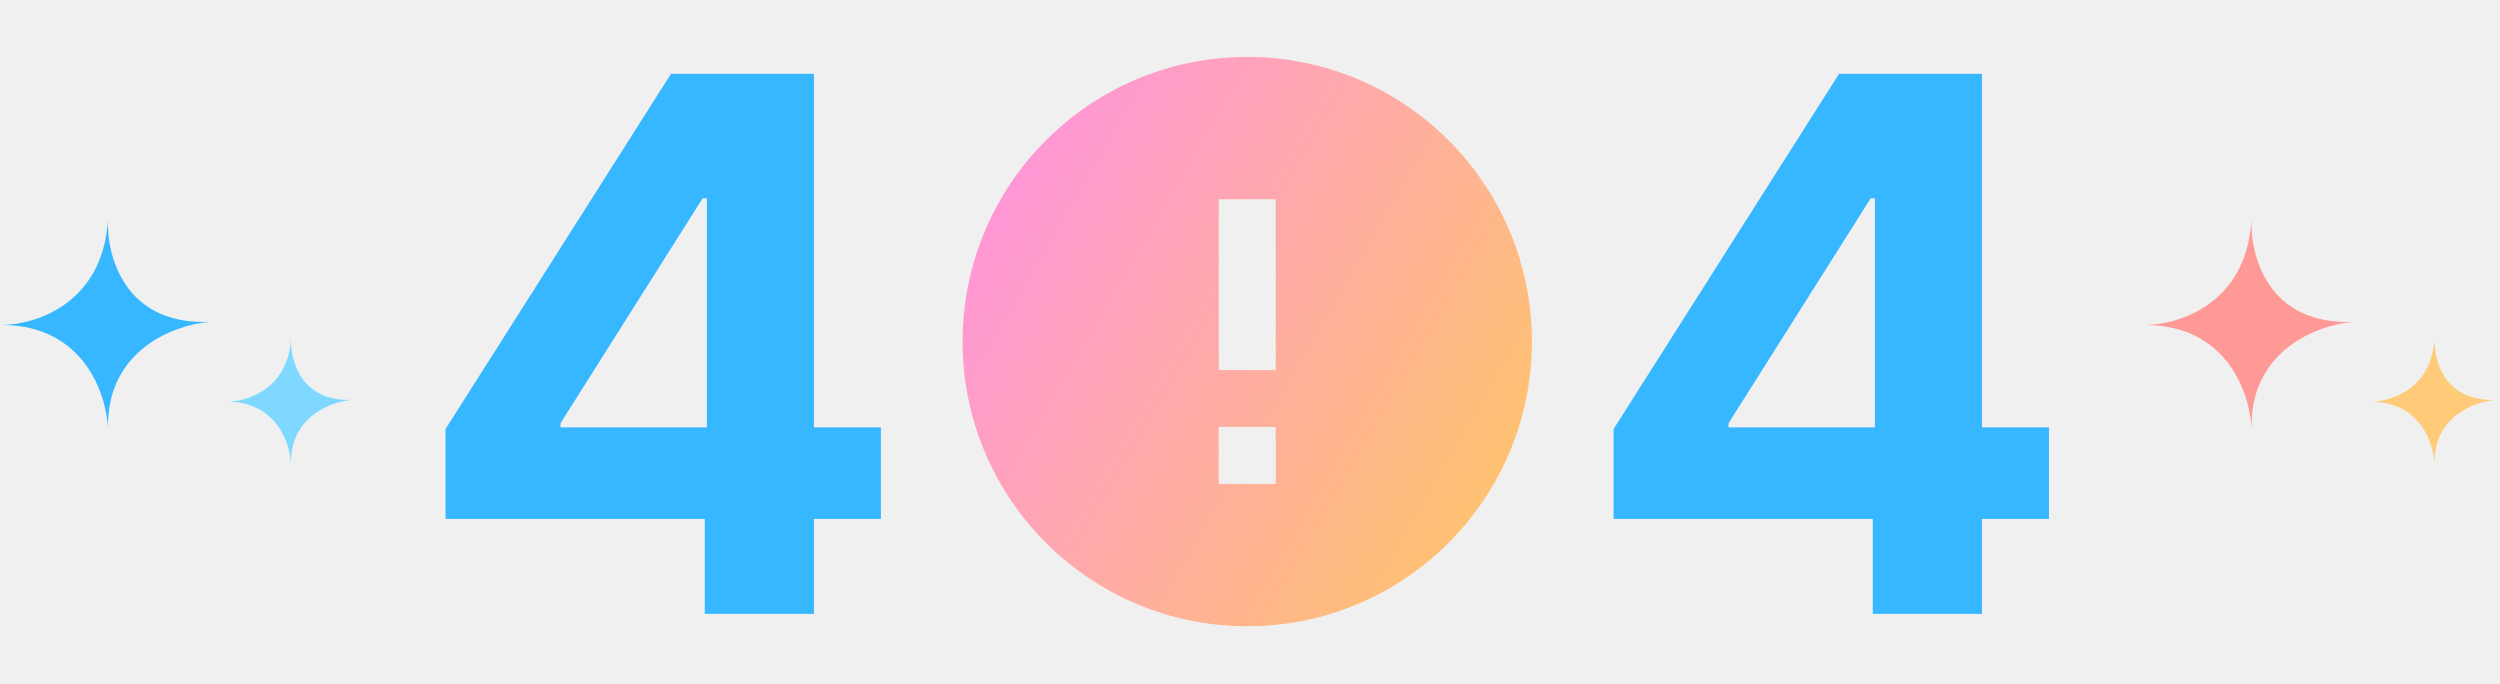
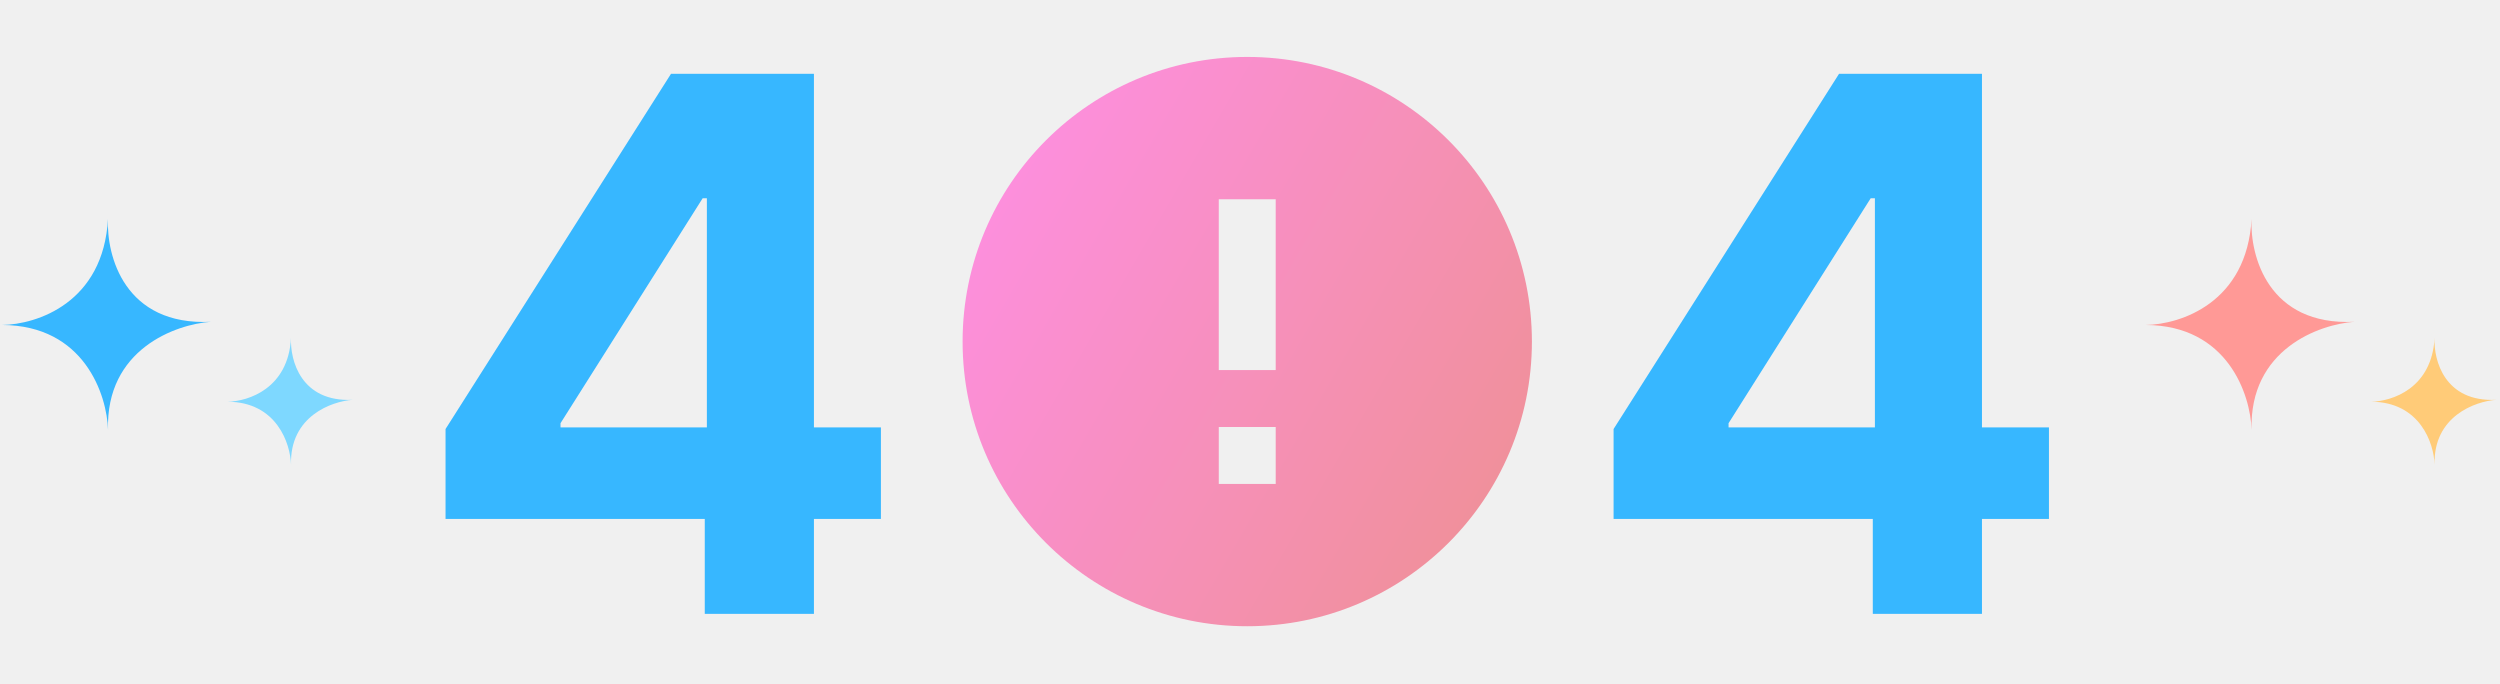
<svg xmlns="http://www.w3.org/2000/svg" width="505" height="138" viewBox="0 0 505 138" fill="none">
  <path d="M90 104.824V86.66L135.543 14.909H151.204V40.051H141.935L113.224 85.488V86.34H177.944V104.824H90ZM142.362 124V99.284L142.788 91.241V14.909H164.414V124H142.362Z" fill="#37B7FF" />
  <path d="M325.944 104.824V86.66L371.487 14.909H387.148V40.051H377.879L349.168 85.488V86.34H413.888V104.824H325.944ZM378.305 124V99.284L378.731 91.241V14.909H400.358V124H378.305Z" fill="#37B7FF" />
  <g clip-path="url(#clip0_62_362)">
    <path d="M251.944 126.5C220.187 126.5 194.444 100.757 194.444 69C194.444 37.243 220.187 11.5 251.944 11.5C283.701 11.5 309.444 37.243 309.444 69C309.444 100.757 283.701 126.5 251.944 126.5ZM246.194 86.25V97.75H257.694V86.25H246.194ZM246.194 40.25V74.75H257.694V40.25H246.194Z" fill="url(#paint0_linear_62_362)" />
  </g>
  <g clip-path="url(#clip1_62_362)">
    <path d="M21.813 44.217C21.816 44.144 21.82 44.072 21.824 44C21.82 44.072 21.817 44.145 21.813 44.217C21.475 51.639 25.142 65.852 42.598 65.003C35.468 65.503 21.339 70.569 21.822 86.83C21.601 79.737 17.009 65.723 0.441 65.645C0.291 65.647 0.144 65.648 0 65.646C0.148 65.645 0.295 65.644 0.441 65.645C7.475 65.536 20.888 61.162 21.813 44.217Z" fill="#37B7FF" />
    <path d="M58.783 68.29C58.785 68.246 58.788 68.203 58.79 68.16C58.788 68.203 58.786 68.246 58.783 68.29C58.581 72.743 60.781 81.271 71.254 80.762C66.977 81.061 58.499 84.101 58.789 93.858C58.656 89.602 55.901 81.193 45.961 81.147C45.871 81.148 45.782 81.148 45.696 81.147C45.785 81.147 45.873 81.146 45.961 81.147C50.181 81.082 58.229 78.457 58.783 68.29Z" fill="#7ED8FF" />
  </g>
  <g clip-path="url(#clip2_62_362)">
    <path d="M454.813 44.217C454.816 44.144 454.82 44.072 454.824 44C454.82 44.072 454.817 44.145 454.813 44.217C454.475 51.639 458.142 65.852 475.598 65.003C468.468 65.503 454.339 70.569 454.822 86.83C454.6 79.737 450.009 65.723 433.441 65.645C433.291 65.647 433.144 65.648 433 65.646C433.148 65.645 433.295 65.644 433.441 65.645C440.475 65.536 453.888 61.162 454.813 44.217Z" fill="#FF9996" />
    <path d="M491.783 68.29C491.785 68.246 491.788 68.203 491.79 68.16C491.788 68.203 491.786 68.246 491.783 68.29C491.581 72.743 493.781 81.271 504.254 80.762C499.977 81.061 491.499 84.101 491.789 93.858C491.656 89.602 488.901 81.193 478.961 81.147C478.871 81.148 478.782 81.148 478.696 81.147C478.785 81.147 478.873 81.146 478.961 81.147C483.181 81.082 491.229 78.457 491.783 68.29Z" fill="#FFCB78" />
  </g>
  <defs>
    <linearGradient id="paint0_linear_62_362" x1="194.444" y1="11.5" x2="330.4" y2="90.38" gradientUnits="userSpaceOnUse">
      <stop stop-color="#FF8FE8" />
-       <stop offset="1" stop-color="#FFC960" />
+       <stop offset="1" stop-color="#EE9090" />
    </linearGradient>
    <clipPath id="clip0_62_362">
      <rect width="138" height="138" fill="white" transform="translate(182.944)" />
    </clipPath>
    <clipPath id="clip1_62_362">
      <rect width="71.254" height="49.878" fill="white" transform="translate(0 44)" />
    </clipPath>
    <clipPath id="clip2_62_362">
      <rect width="71.254" height="49.878" fill="white" transform="translate(433 44)" />
    </clipPath>
  </defs>
</svg>
